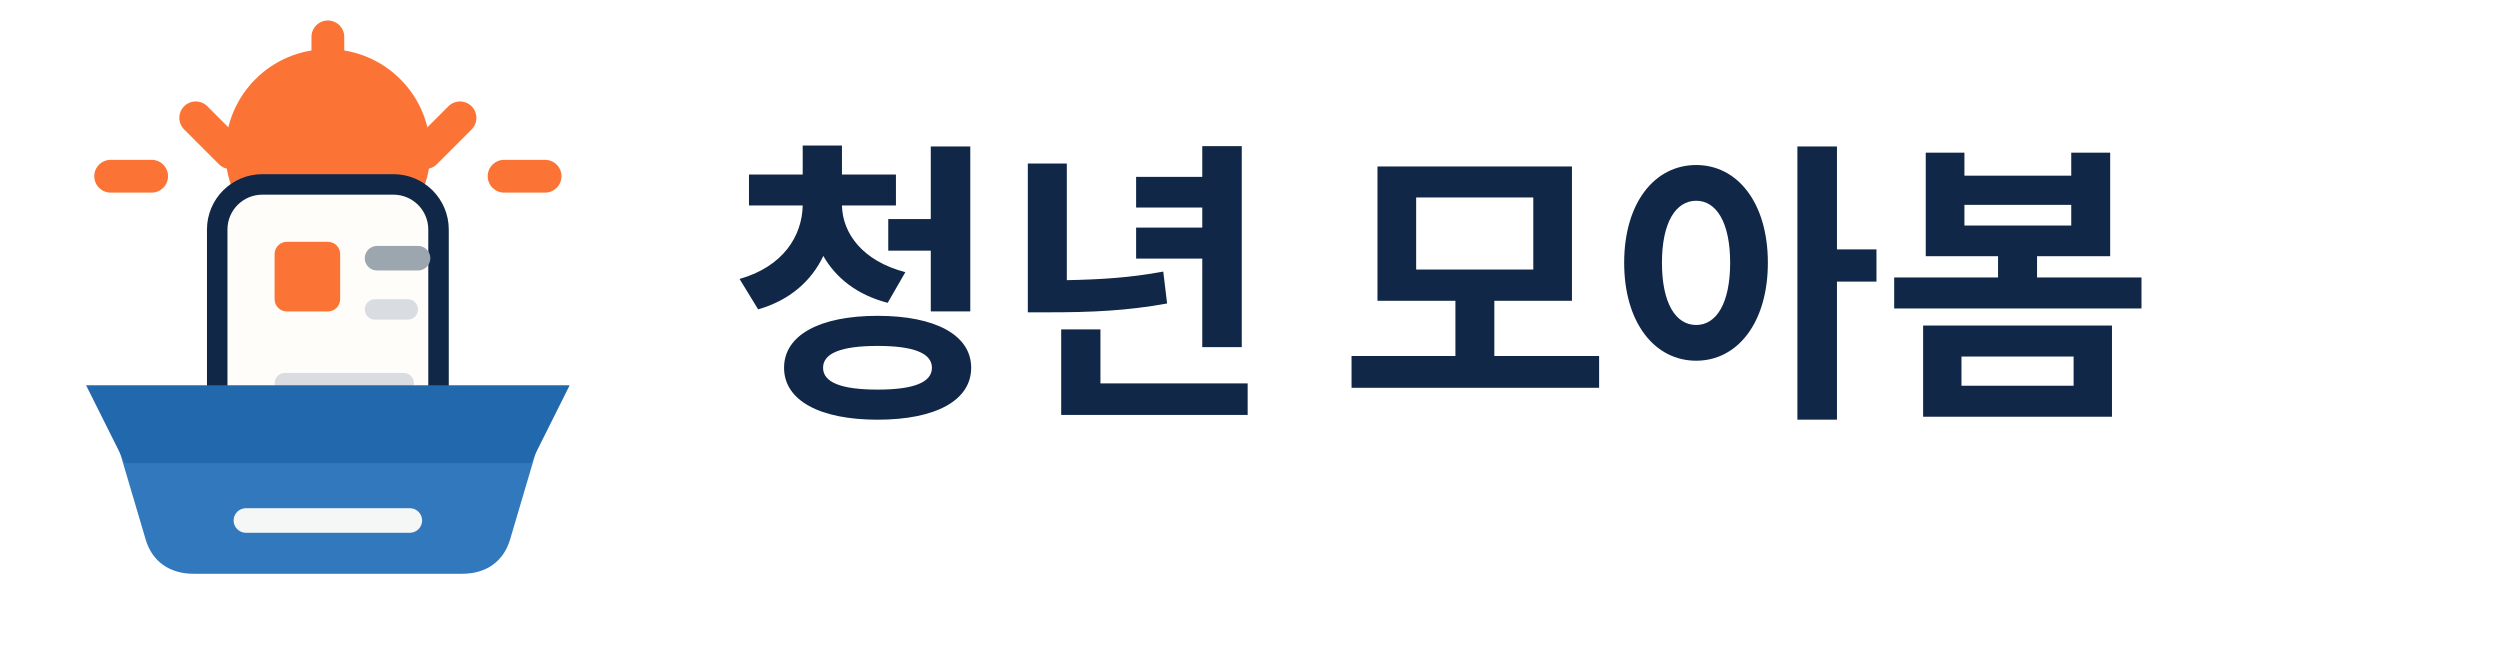
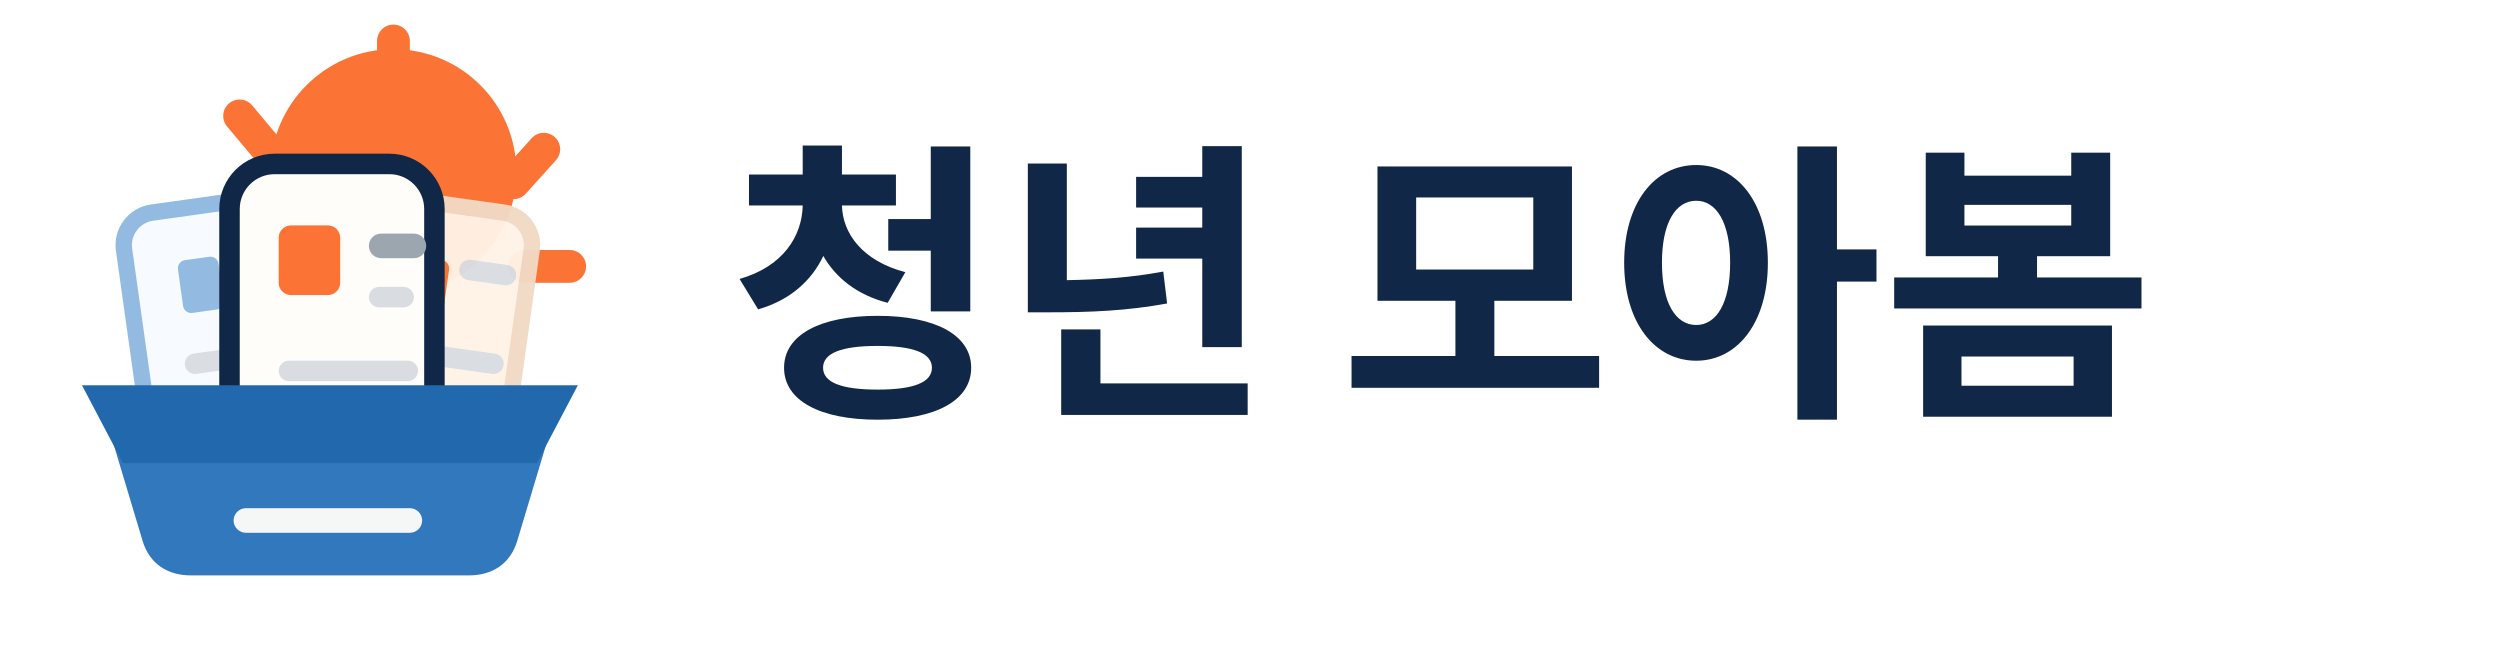
<svg xmlns="http://www.w3.org/2000/svg" viewBox="0 0 610 160" width="610" height="160" role="img" aria-labelledby="title desc">
  <defs>
    <style>
      .wordmark {
        fill: #102747;
        font-family: "Noto Sans KR", "Pretendard", "Apple SD Gothic Neo", sans-serif;
        font-size: 72px;
        font-weight: 800;
        letter-spacing: 0;
      }
      .blue { fill: #3278bd; }
      .blue-dark { fill: #2268ad; }
+       .blue-soft { fill: #8fb7df; }
      .sun { fill: #fb7435; }
      .paper { fill: #fffdf9; }
+       .paper-soft { fill: #f7fbff; }
+       .paper-warm { fill: #fff3e7; }
      .line { fill: #9ca6af; }
      .line-soft { fill: #d9dde2; }
+       .stroke-blue { stroke: #8fb7df; }
+       .stroke-warm { stroke: #f0d8c4; }
      .stroke-navy { stroke: #102747; }
    </style>
  </defs>
  <g>
-     <circle class="sun" cx="80" cy="37" r="25" />
-     <rect class="sun" x="76" y="5" width="8" height="18" rx="4" />
-     <rect class="sun" x="48" y="23" width="8" height="20" rx="4" transform="rotate(-45 52 33)" />
-     <rect class="sun" x="104" y="23" width="8" height="20" rx="4" transform="rotate(45 108 33)" />
-     <rect class="sun" x="119" y="39" width="18" height="8" rx="4" />
-     <rect class="sun" x="23" y="39" width="18" height="8" rx="4" />
-     <rect class="paper stroke-navy" x="53" y="45" width="54" height="72" rx="11" stroke-width="5" />
-     <rect class="sun" x="67" y="59" width="16" height="17" rx="3" />
-     <rect class="line" x="89" y="60" width="16" height="6" rx="3" />
-     <rect class="line-soft" x="89" y="73" width="13" height="5" rx="2.5" />
-     <rect class="line-soft" x="67" y="91" width="34" height="5" rx="2.5" />
-     <rect class="line-soft" x="67" y="103" width="27" height="5" rx="2.5" />
-     <path class="blue" d="M25 96h110l-10.5 35.5c-1.6 5.6-6 8.5-11.7 8.5H47.2c-5.7 0-10.1-2.9-11.7-8.5L25 96Z" />
-     <path class="blue-dark" d="M21 94h118l-9.5 19H30.5L21 94Z" />
+     <circle class="sun" cx="96" cy="42" r="30" />
+     <rect class="sun" x="92" y="6" width="8" height="17" rx="4" />
+     <rect class="sun" x="58" y="23" width="8" height="19" rx="4" transform="rotate(-40 62 32.5)" />
+     <rect class="sun" x="125" y="31" width="8" height="19" rx="4" transform="rotate(42 129 40.5)" />
+     <rect class="sun" x="124" y="61" width="19" height="8" rx="4" />
+     <g opacity=".96">
+       <rect x="33" y="50" width="39" height="58" rx="8" class="paper-soft stroke-blue" stroke-width="4" transform="rotate(-8 52.5 79)" />
+       <rect class="blue-soft" x="44" y="63" width="10" height="13" rx="2" transform="rotate(-8 49 69.5)" />
+       <rect class="line-soft" x="57" y="64" width="14" height="5" rx="2.5" transform="rotate(-8 64 66.5)" />
+       <rect class="line-soft" x="45" y="85" width="23" height="5" rx="2.5" transform="rotate(-8 56.5 87.5)" />
+     </g>
+     <g opacity=".96">
+       <rect x="88" y="50" width="39" height="58" rx="8" class="paper-warm stroke-warm" stroke-width="4" transform="rotate(8 107.5 79)" />
+       <rect class="sun" x="99" y="63" width="10" height="13" rx="2" transform="rotate(8 104 69.5)" />
+       <rect class="line-soft" x="112" y="64" width="14" height="5" rx="2.5" transform="rotate(8 119 66.5)" />
+       <rect class="line-soft" x="100" y="85" width="23" height="5" rx="2.5" transform="rotate(8 111.5 87.5)" />
+     </g>
+     <rect class="paper stroke-navy" x="56" y="40" width="50" height="76" rx="11" stroke-width="5" />
+     <rect class="sun" x="68" y="55" width="15" height="17" rx="3" />
+     <rect class="line" x="90" y="57" width="14" height="6" rx="3" />
+     <rect class="line-soft" x="90" y="70" width="11" height="5" rx="2.5" />
+     <rect class="line-soft" x="68" y="88" width="34" height="5" rx="2.5" />
+     <rect class="line-soft" x="68" y="101" width="27" height="5" rx="2.5" />
+     <path class="blue" d="M24 96h113l-10.8 36c-1.7 5.6-6.1 8.4-11.8 8.4H46.6c-5.7 0-10.1-2.8-11.8-8.4L24 96Z" />
+     <path class="blue-dark" d="M20 94h121l-10 19H30L20 94Z" />
    <rect class="paper" x="57" y="124" width="46" height="6" rx="3" opacity=".95" />
  </g>
  <text class="wordmark" x="178" y="96">청년 모아봄</text>
</svg>
